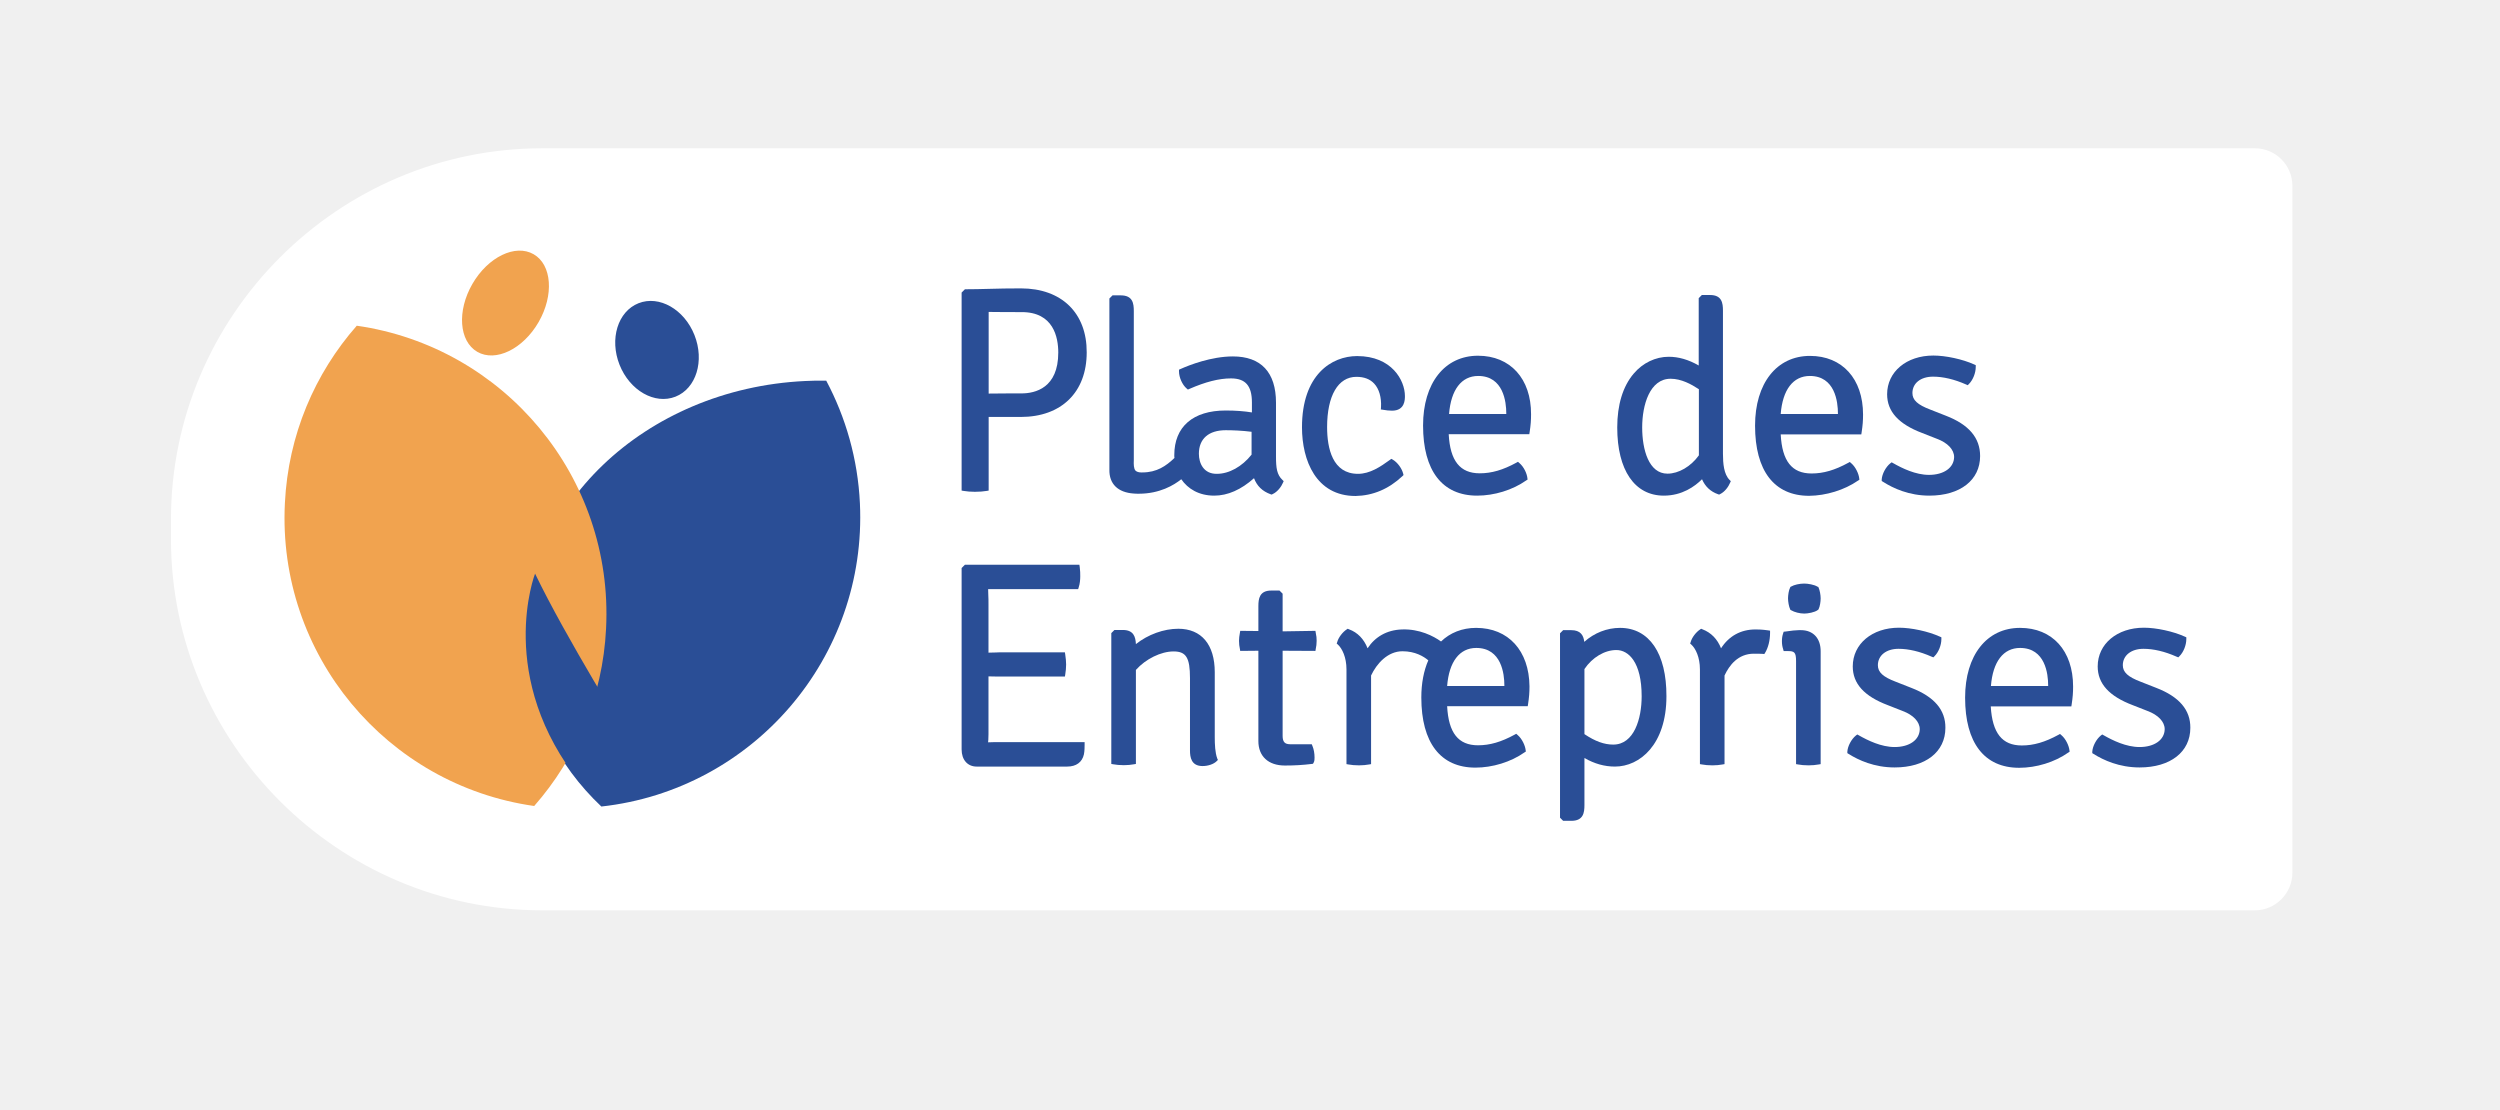
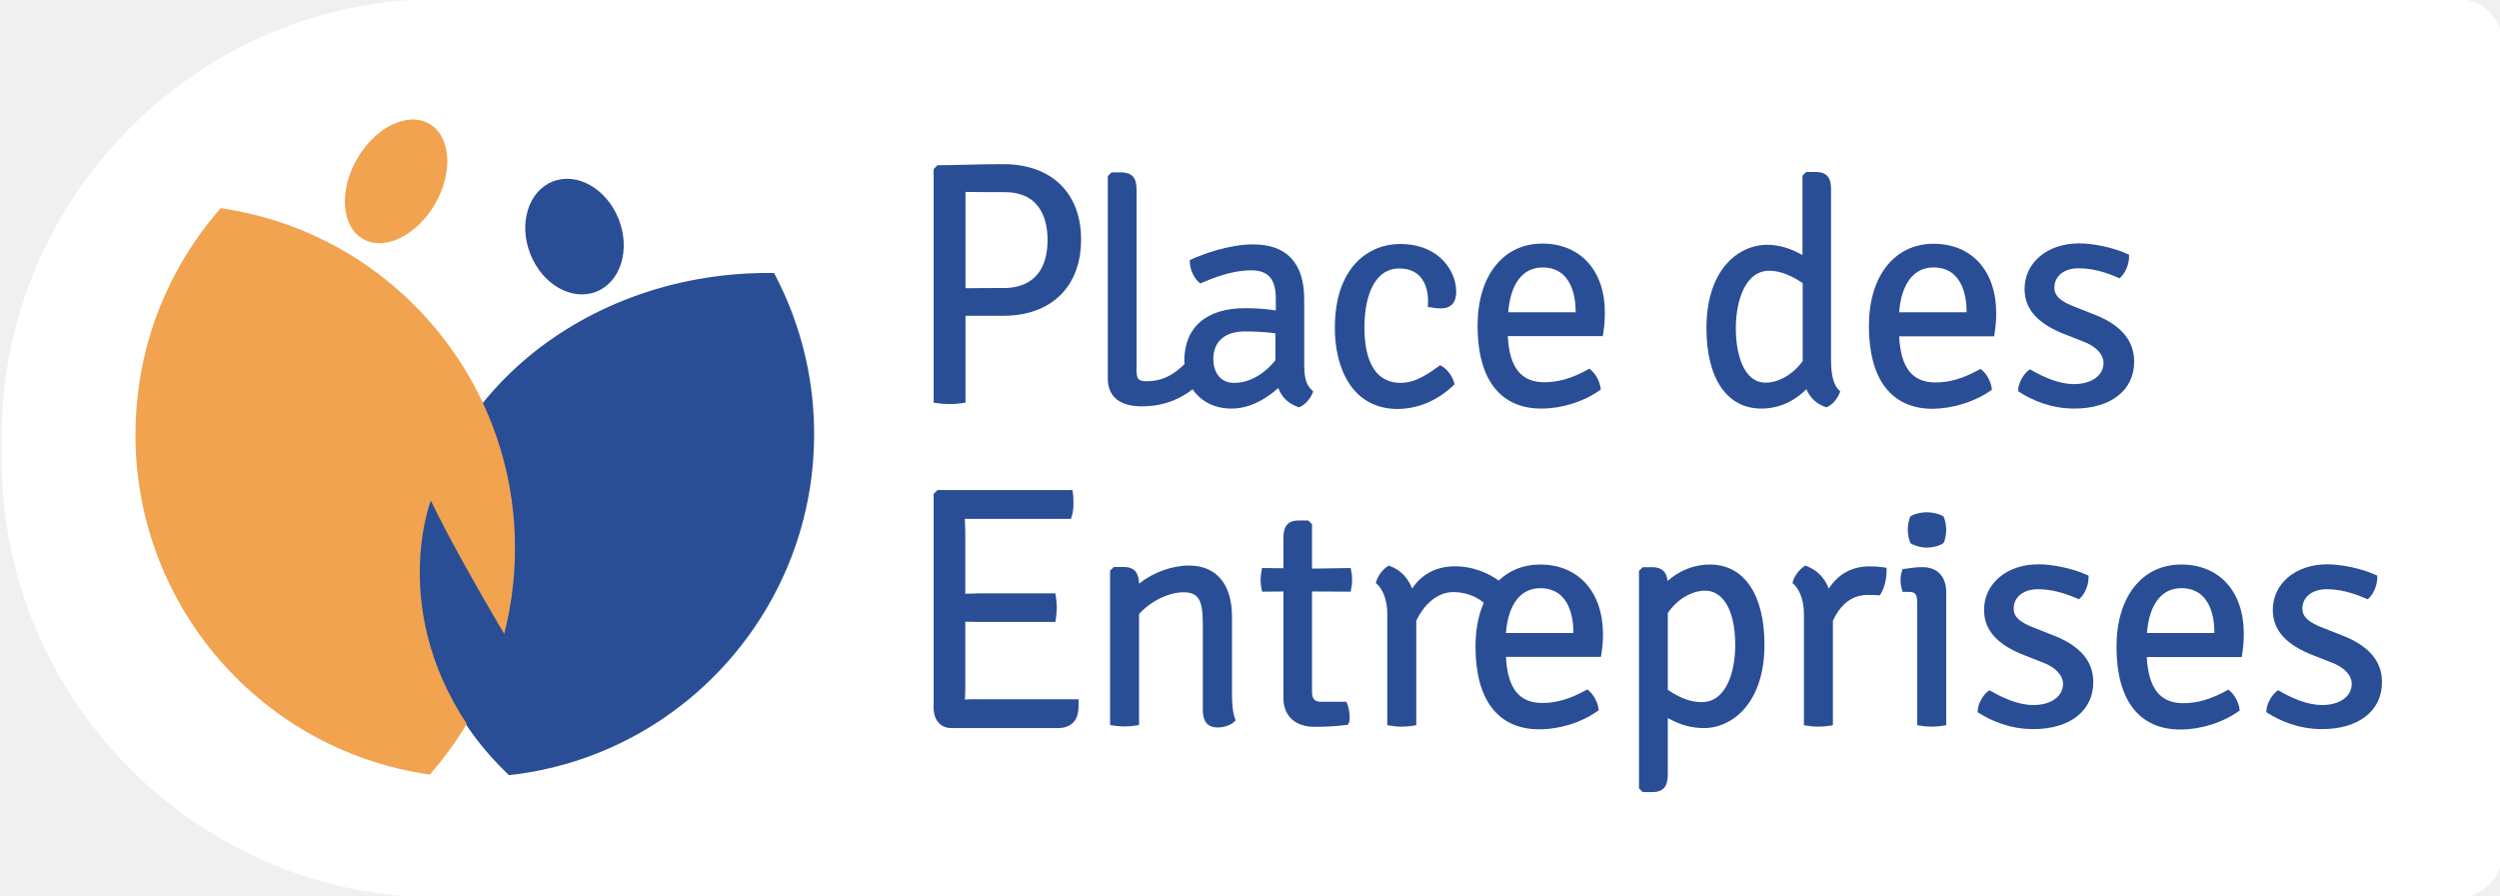
- <svg xmlns="http://www.w3.org/2000/svg" version="1.1" x="0px" y="0px" viewBox="0 0 1433 636" style="enable-background:new 0 0 1433 636;" xml:space="preserve">
+ <svg xmlns="http://www.w3.org/2000/svg" version="1.1" id="Calque_1" x="0px" y="0px" viewBox="0 0 1215.2 435.1" style="enable-background:new 0 0 1215.2 435.1;" xml:space="preserve">
  <style type="text/css">
- 	.st0{fill:#F2C2C2;}
- 	.st1{fill:none;stroke:#2A4E96;stroke-width:5;stroke-miterlimit:10;}
- 	.st2{fill:#2A4E96;}
- 	.st3{fill:none;stroke:#000000;stroke-width:1.005;stroke-miterlimit:10;}
- 	.st4{fill:none;stroke:#000000;stroke-width:1.005;stroke-miterlimit:10;stroke-dasharray:11.89,11.89;}
- 	.st5{fill:none;stroke:#000000;stroke-width:1.005;stroke-miterlimit:10;stroke-dasharray:11.667,11.667;}
- 	.st6{fill:#80B276;}
- 	.st7{fill-rule:evenodd;clip-rule:evenodd;fill:#FFFFFF;}
- 	.st8{fill:#FFFFFF;}
- 	.st9{fill:#F1A34F;}
- 	.st10{fill:#A5A5A5;}
- 	.st11{fill:none;stroke:#000000;stroke-width:2;stroke-miterlimit:10;}
- 	.st12{fill:none;stroke:#000000;stroke-width:2;stroke-miterlimit:10;stroke-dasharray:12.06,12.06;}
- 	.st13{fill:none;stroke:#000000;stroke-width:2;stroke-miterlimit:10;stroke-dasharray:12.37,12.37;}
- 	.st14{fill:none;stroke:#000000;stroke-width:0.25;stroke-miterlimit:10;}
- 	.st15{fill:none;stroke:#000000;stroke-width:0.274;stroke-miterlimit:10;}
- 	.st16{fill:none;stroke:#000000;stroke-width:0.273;stroke-miterlimit:10;}
+ 	.st0{fill:#FFFFFF;}
+ 	.st1{fill:#2A4E96;}
+ 	.st2{fill:#F1A34F;}
</style>
  <g id="encart">
</g>
-   <g id="Calque_1">
+   <g id="Calque_1_1_">
</g>
  <g id="Calque_3">
    <g>
-       <path class="st8" d="M1292.5,521.8H310.8C193.8,521.8,98,426,98,309v-11.2C98,180.8,193.8,85,310.8,85h981.7    c11.9,0,21.5,9.7,21.5,21.5v393.7C1314,512.1,1304.3,521.8,1292.5,521.8z" />
+       <path class="st0" d="M1195.3,436.3H213.6c-117,0-212.8-95.8-212.8-212.8v-11.2C0.8,95.3,96.6-0.5,213.6-0.5h981.7    c11.9,0,21.5,9.7,21.5,21.5v393.7C1216.8,426.6,1207.1,436.3,1195.3,436.3z" />
      <g>
        <g>
-           <path class="st2" d="M301.7,371.4c1.7,35.3,17.7,67,43,90.9c86.9-9.6,152.4-85.3,148.2-173.8c-1.2-25.4-8.1-49.2-19.3-70.3      c-4-0.1-8.1,0-12.2,0.2C369.4,222.8,297.9,291.3,301.7,371.4z" />
-           <path class="st9" d="M204.5,186.7c-24,27.3-39.3,62.6-41.2,101.7C158.9,375.3,221.7,450,306.2,462c24-27.3,39.3-62.6,41.2-101.7      C351.8,273.4,288.9,198.8,204.5,186.7z" />
-           <path class="st2" d="M333.2,449.6c-49.6-61.2-26.5-120.8-26.5-120.8c17.7,36.8,53.7,94.6,53.7,94.6L333.2,449.6z" />
-           <ellipse transform="matrix(0.5 -0.866 0.866 0.5 -5.5316 337.7358)" class="st9" cx="289.7" cy="173.7" rx="32.3" ry="21.9" />
-           <ellipse transform="matrix(0.9297 -0.3682 0.3682 0.9297 -47.3875 152.7536)" class="st2" cx="376.6" cy="200.6" rx="23.1" ry="28.8" />
+           <path class="st1" d="M204.5,285.9c1.7,35.3,17.7,67,43,90.9c86.9-9.6,152.4-85.3,148.2-173.8c-1.2-25.4-8.1-49.2-19.3-70.3      c-4-0.1-8.1,0-12.2,0.2C272.2,137.3,200.7,205.8,204.5,285.9z" />
+           <path class="st2" d="M107.3,101.2c-24,27.3-39.3,62.6-41.2,101.7c-4.4,86.9,58.4,161.6,142.9,173.6      c24-27.3,39.3-62.6,41.2-101.7C254.6,187.9,191.7,113.3,107.3,101.2z" />
+           <path class="st1" d="M236,364.1c-49.6-61.2-26.5-120.8-26.5-120.8c17.7,36.8,53.7,94.6,53.7,94.6L236,364.1z" />
+           <ellipse transform="matrix(0.5 -0.866 0.866 0.5 19.9281 210.8475)" class="st2" cx="192.6" cy="88.2" rx="32.3" ry="21.9" />
+           <ellipse transform="matrix(0.9297 -0.3682 0.3682 0.9297 -22.73 110.9708)" class="st1" cx="279.4" cy="115" rx="23.1" ry="28.8" />
        </g>
        <g>
-           <path class="st2" d="M953.7,284.1c10.5,0,17.8-5.3,21.9-9.4c1.8,4.2,4.9,7.1,9.2,8.6l0.6,0.2l0.6-0.3c2.7-1.3,4.8-4.3,5.7-6.5      l0.4-0.9l-0.7-0.7c-3.3-3.3-3.8-9.4-3.8-15v-82c0-4.4-0.6-9-7.4-9h-4.7l-1.8,1.8v38.6c-5.9-3.4-11.6-5-17.2-5      c-7.5,0-14.9,3.5-20.1,9.7c-6.2,7.3-9.4,17.9-9.4,30.8C927,269.5,937,284.1,953.7,284.1z M941.3,245c0-12.8,4.3-27.9,16.3-27.9      c6.1,0,11.8,3.1,16.2,6V261c-4.6,6.4-11.6,10.5-18,10.5C945.1,271.5,941.3,257.8,941.3,245z" />
-           <path class="st2" d="M1065,275.5l0.8-0.5l-0.1-0.9c-0.3-2.5-2-6.4-4.6-8.6l-0.8-0.7l-0.9,0.5c-7.7,4.2-14.2,6.1-21,6.1      c-11.3,0-16.9-7.1-17.7-22.4h46.2l0.2-1.3c0.6-3.9,0.8-6.6,0.8-10.1c0-20.4-11.9-33.6-30.4-33.6c-19.1,0-31.5,15.7-31.5,40      c0,25.9,11,40.2,31,40.2C1046.7,284.1,1057.2,280.9,1065,275.5z M1053.5,236.9v0.4h-32.8c1.1-13.9,7.1-21.8,16.7-21.8      C1051.9,215.5,1053.5,230.5,1053.5,236.9z" />
-           <path class="st2" d="M1105.9,284.1c17.7,0,29.1-8.9,29.1-22.7c0-10.4-6.4-18-19.6-23.1l-8.9-3.5c-7.4-2.8-10.3-5.5-10.3-9.5      c0-5.6,4.7-9.4,11.8-9.4c5.8,0,12.2,1.5,19,4.5l0.9,0.4l0.7-0.7c2.3-2.3,3.9-6.3,3.9-9.8v-1l-0.9-0.4c-6.6-3-16.3-5.1-23.4-5.1      c-15.4,0-26.5,9.3-26.5,22.2c0,9.9,6.6,17.1,20.1,22.2l8.4,3.3c6.2,2.3,9.9,6.2,9.9,10.5c-0.1,6.1-5.9,10.2-14.4,10.2      c-7.7,0-15.4-3.8-20.5-6.7l-0.9-0.5l-0.8,0.6c-2.6,2.1-4.7,6.1-4.9,9.2l0,0.9l0.8,0.5C1085.2,279.9,1094.3,284.1,1105.9,284.1z" />
-           <path class="st2" d="M649.9,282.9c1,0.1,2,0.1,2.9,0.1c11.9,0,20.1-4.9,24.3-8.3c3.8,5.5,10.1,9.4,18.9,9.4      c7.7,0,15.4-3.4,22.8-10c1.7,4.5,4.8,7.5,9.5,9.2l0.6,0.2l0.6-0.3c2.7-1.2,5-4.3,5.9-6.5l0.4-0.9l-0.7-0.7      c-3.2-3-3.7-6.9-3.7-13.4v-30.9c0-17.4-8.6-26.5-24.7-26.5c-12.4,0-25.1,5-30,7.2l-0.9,0.4v1c0,3.4,1.9,7.7,4.4,9.8l0.7,0.6      l0.9-0.4c9.2-4,16.9-6,23.8-6c8.3,0,12,4.2,12,13.8v5.7c-4.3-0.7-9.3-1.1-15-1.1c-18.8,0-29.5,9.3-29.5,25.6      c0,0.5,0,1.1,0.1,1.6c-4.8,4.6-10.1,8.3-18.4,8.3c-0.2,0-0.5,0-0.7,0c-1.5,0-2.5-0.4-3.2-1c-1.1-1.2-1.1-3.7-1-6      c0-0.6,0-1.3,0-1.9v-83.6c0-4.4-0.6-9-7.5-9h-4.7l-1.8,1.8v98C635.7,277.4,640.8,282.3,649.9,282.9z M687.2,260.1      c0-8.6,5.6-13.5,15.4-13.5c3.8,0,9.4,0.2,14.8,0.9v13.1c-5.5,6.9-12.9,11-19.9,11C689.9,271.7,687.2,265.5,687.2,260.1z" />
-           <path class="st2" d="M585.2,165.3c-6.7,0-12.8,0.1-19.4,0.3c-3.9,0.1-7.8,0.2-12.1,0.2l-0.6,0l-1.9,1.9v113.5l1.2,0.2      c1.7,0.3,4,0.5,6.4,0.5c2.6,0,5-0.2,6.7-0.5l1.2-0.2V239h18.4c23.3,0,37.8-14.2,37.8-37C623,179.4,608.5,165.3,585.2,165.3z       M606.6,202.1c0,20.3-13.2,23.4-21.1,23.4c-4.1,0-12.2,0-18.8,0.1v-46.8c6,0.1,13.9,0.1,18.8,0.1      C603.9,178.8,606.6,193.4,606.6,202.1z" />
-           <path class="st2" d="M803.9,272.9l0.6-0.6l-0.2-0.8c-0.7-2.9-3.2-6.4-5.9-8l-0.9-0.5l-0.8,0.6c-5.5,4-11.5,8-18.3,8      c-14.6,0-17.7-14.6-17.7-26.8c0-18,6.3-28.8,16.8-28.8c4.4,0,7.8,1.3,10.2,3.9c2.8,3,4.2,7.9,3.9,13.4l-0.1,1.4l1.4,0.2      c1.7,0.3,3.2,0.5,5,0.5c7.4,0,7.4-6.3,7.4-8.4c0-8.9-7.5-22.9-27.4-22.9c-14.6,0-31.6,10.7-31.6,40.8c0,19.1,8.1,39.4,30.7,39.4      C786.9,284.1,795.9,280.4,803.9,272.9z" />
-           <path class="st2" d="M847.2,203.9c-19.1,0-31.5,15.7-31.5,40c0,25.9,11,40.2,31,40.2c9.8,0,20.3-3.2,28.1-8.7l0.8-0.5l-0.1-0.9      c-0.3-2.6-2-6.4-4.6-8.6l-0.8-0.7l-0.9,0.5c-7.7,4.2-14.2,6.1-21,6.1c-11.3,0-17-7.1-17.8-22.4h46.2l0.2-1.3      c0.6-3.9,0.8-6.6,0.8-10.1C877.7,217.1,865.7,203.9,847.2,203.9z M863.4,236.9v0.4h-32.8c1.1-13.9,7.1-21.8,16.7-21.8      C861.8,215.5,863.4,230.5,863.4,236.9z" />
-           <path class="st2" d="M846.1,359.9c-8,0-14.9,2.8-20.1,7.8c-4.3-3.1-12.4-7.3-22.5-6.9c-8.5,0.3-15.3,4.2-19.6,10.8      c-2.1-5.3-5.7-9.1-10.7-10.9l-0.7-0.3l-0.6,0.4c-2.3,1.5-4.7,4.6-5.4,7.2l-0.3,0.9l0.7,0.6c2.4,2.2,4.9,7.2,4.9,14.2V438      l1.2,0.2c1.6,0.3,3.6,0.5,6,0.5c2.1,0,4.1-0.2,5.7-0.5l1.2-0.2v-50.8c3.2-6.8,9.5-13.9,18-13.9c7.3,0,12.2,3,14.8,5.2      c-2.6,6-4,13.1-4,21.3c0,25.9,11,40.2,31,40.2c9.8,0,20.3-3.2,28.1-8.7l0.8-0.5l-0.1-0.9c-0.3-2.5-2-6.4-4.6-8.6l-0.8-0.7      l-0.9,0.5c-7.7,4.2-14.2,6.1-21,6.1c-11.3,0-16.9-7.1-17.7-22.4h46.2l0.2-1.3c0.6-3.9,0.8-6.6,0.8-10.1      C876.5,373,864.6,359.9,846.1,359.9z M862.3,392.8v0.4h-32.8c1.1-13.9,7.1-21.8,16.7-21.8C860.7,371.4,862.3,386.4,862.3,392.8z      " />
-           <path class="st2" d="M566.4,425.5c0-0.5,0-0.9,0.1-1.3c0-1,0.1-2.1,0.1-3.3v-33.2c3.1,0.1,6.1,0.1,8.4,0.1h35.4l0.2-1.2      c0.3-1.7,0.5-4,0.5-5.7c0-1.6-0.2-3.8-0.5-5.7l-0.2-1.3h-35.4c-1.2,0-2.7,0-4.2,0.1c-1.3,0-2.7,0.1-4.2,0.1v-27.7      c0-2.2,0-3.7-0.1-5.2c0-1.1-0.1-2.2-0.1-3.5c2,0,4,0,5.8,0c1,0,1.9,0,2.7,0H618l0.3-1c0.7-2,0.9-4.5,0.9-6.3      c0-1.5,0-3.3-0.3-5.4l-0.2-1.3h-65.6l-1.9,1.9v104c0,5.9,3.4,9.8,8.6,9.8h51.9c5.2,0,8.6-2.5,9.6-7l0,0c0.4-1.9,0.4-4.4,0.4-5.5      v-1.5h-46.7C571.7,425.3,568.9,425.4,566.4,425.5z" />
-           <path class="st2" d="M696.3,422.5v-37.2c0-15.8-7.6-24.9-20.9-24.9c-8.3,0-17.4,3.3-24.3,8.8c-0.2-4.3-1.4-8.1-7.5-8.1h-4.8      l-1.8,1.8v75l1.2,0.2c1.6,0.3,3.6,0.5,6,0.5c2.1,0,4.1-0.2,5.7-0.5l1.2-0.2v-53.9c5.6-6.3,14.4-10.6,21.6-10.6      c7.2,0,9.4,3.6,9.4,15.3v41.5c0,3.8,0.7,8.9,7.2,8.9c3.2,0,6.4-1.1,8.1-2.8l0.7-0.7l-0.4-0.9      C696.5,431.4,696.3,426.7,696.3,422.5z" />
-           <path class="st2" d="M754,361.6l-18.8,0.3v-21.6l-1.8-1.8h-4.7c-6.8,0-7.4,4.7-7.4,9v14.2l-10.4-0.1l-0.2,1.2      c-0.3,1.7-0.5,3-0.5,4.5c0,1.9,0.2,3.2,0.5,4.6l0.2,1.2l10.4-0.1v51.8c0,8.7,5.7,14,15.2,14c5.7,0,10.4-0.3,15.3-0.9l0.8-0.1      l0.4-0.7c0.5-0.9,0.5-2,0.5-2.9c0-2.3-0.4-4.7-1.2-6.6l-0.4-1h-12.4c-3.1,0-4.3-1.4-4.3-4.8v-48.8l18.8,0.1l0.2-1.2      c0.3-1.4,0.5-2.8,0.5-4.6c0-1.5-0.1-2.8-0.5-4.5L754,361.6z" />
-           <path class="st2" d="M928.6,359.9c-7.5,0-14.8,2.9-20.5,8c-0.4-3.7-2.1-6.7-7.5-6.7H896l-1.8,1.8v105.7l1.8,1.8h4.7      c6.9,0,7.5-4.7,7.5-9v-27c5.8,3.3,11.5,4.9,17.5,4.9c14.2,0,29.5-12.6,29.5-40.3C955.3,374.5,945.3,359.9,928.6,359.9z       M941,399.1c0,12.8-4.3,27.7-16.3,27.7c-5.2,0-10.4-1.9-16.5-6v-37.3c4.5-6.7,11.6-10.9,18.3-10.9      C933.5,372.6,941,379.6,941,399.1z" />
-           <path class="st2" d="M1006.2,360.8c-8.4,0-15.2,3.8-19.7,10.8c-2.1-5.3-5.7-9-10.7-10.9l-0.7-0.3l-0.6,0.4      c-2.3,1.5-4.7,4.6-5.4,7.2l-0.3,0.9l0.7,0.6c2.4,2.2,4.9,7.2,4.9,14.2V438l1.2,0.2c1.6,0.3,3.6,0.5,6,0.5c2.1,0,4.1-0.2,5.7-0.5      l1.2-0.2v-50.8c2.7-5.8,7.7-12.5,16.8-12.5c1.7,0,3.4,0,5.1,0.1l0.9,0.1l0.5-0.8c1.7-2.8,2.8-7,2.8-11.3v-1.3l-1.3-0.2      C1009.9,360.8,1007.4,360.8,1006.2,360.8z" />
-           <path class="st2" d="M1032.3,361.2h-1.2c-1.7,0-4.3,0.3-7.7,0.8l-1,0.1l-0.3,0.9c-0.5,1.5-0.7,2.9-0.7,4.5      c0,1.7,0.2,3.1,0.7,4.6l0.3,1.1h2.5c3.6,0,4.6,0.7,4.6,5.7V438l1.2,0.2c1.6,0.3,3.6,0.5,6,0.5c2.1,0,4.1-0.2,5.7-0.5l1.2-0.2      v-64.5C1043.7,365.9,1039.3,361.2,1032.3,361.2z" />
-           <path class="st2" d="M1041.8,336.3c-1.8-1.2-5.6-1.8-7.6-1.8c-2.7,0-5.8,0.7-7.5,1.7l-0.4,0.2l-0.2,0.4      c-0.8,1.5-1.2,4.4-1.2,6.2c0,1.9,0.5,4.7,1.2,6.2l0.2,0.4l0.4,0.2c1.8,1.1,5,1.9,7.5,1.9c2.1,0,6-0.7,7.7-2l0.3-0.2l0.2-0.3      c0.8-1.5,1.2-4.4,1.2-6.2c0-1.9-0.5-4.7-1.2-6.2l-0.2-0.4L1041.8,336.3z" />
-           <path class="st2" d="M1095.6,394.3l-8.9-3.5c-7.4-2.8-10.3-5.5-10.3-9.5c0-5.6,4.8-9.4,11.8-9.4c5.8,0,12.2,1.5,19,4.5l1,0.4      l0.7-0.7c2.3-2.3,3.9-6.3,3.9-9.8v-1l-0.9-0.4c-6.6-3-16.3-5.1-23.4-5.1c-15.4,0-26.5,9.3-26.5,22.2c0,9.9,6.6,17.1,20.1,22.2      l8.4,3.3c6.2,2.3,9.9,6.2,9.9,10.5c-0.1,6.1-5.9,10.2-14.4,10.2c-7.7,0-15.4-3.8-20.5-6.7l-0.9-0.5l-0.8,0.6      c-2.6,2.1-4.7,6.1-4.9,9.2l0,0.9l0.8,0.5c5.6,3.5,14.6,7.7,26.3,7.7c17.7,0,29.1-8.9,29.1-22.7      C1115.2,407,1108.8,399.4,1095.6,394.3z" />
-           <path class="st2" d="M1157.9,359.9c-19.1,0-31.5,15.7-31.5,40c0,25.9,11,40.2,31,40.2c9.8,0,20.3-3.2,28.1-8.7l0.8-0.5l-0.1-0.9      c-0.3-2.5-2-6.4-4.6-8.6l-0.8-0.7l-0.9,0.5c-7.7,4.2-14.2,6.1-21,6.1c-11.3,0-16.9-7.1-17.8-22.4h46.2l0.2-1.3      c0.6-3.9,0.8-6.6,0.8-10.1C1188.3,373,1176.4,359.9,1157.9,359.9z M1174,392.8v0.4h-32.8c1.1-13.9,7.1-21.8,16.7-21.8      C1172.4,371.4,1174,386.4,1174,392.8z" />
-           <path class="st2" d="M1236,394.3l-8.9-3.5c-7.4-2.8-10.3-5.5-10.3-9.5c0-5.6,4.8-9.4,11.8-9.4c5.8,0,12.2,1.5,19,4.5l1,0.4      l0.7-0.7c2.3-2.3,3.9-6.3,3.9-9.8v-1l-0.9-0.4c-6.6-3-16.3-5.1-23.4-5.1c-15.4,0-26.5,9.3-26.5,22.2c0,9.9,6.6,17.1,20.1,22.2      l8.4,3.3c6.2,2.3,9.9,6.2,9.9,10.5c-0.1,6.1-5.9,10.2-14.4,10.2c-7.7,0-15.4-3.8-20.5-6.7l-0.9-0.5l-0.8,0.6      c-2.6,2.1-4.7,6.1-4.9,9.2l0,0.9l0.8,0.5c5.6,3.5,14.6,7.7,26.3,7.7c17.7,0,29.1-8.9,29.1-22.7      C1255.6,407,1249.2,399.4,1236,394.3z" />
+           <path class="st1" d="M856.5,198.6c10.5,0,17.8-5.3,21.9-9.4c1.8,4.2,4.9,7.1,9.2,8.6l0.6,0.2l0.6-0.3c2.7-1.3,4.8-4.3,5.7-6.5      l0.4-0.9l-0.7-0.7c-3.3-3.3-3.8-9.4-3.8-15v-82c0-4.4-0.6-9-7.4-9h-4.7l-1.8,1.8V124c-5.9-3.4-11.6-5-17.2-5      c-7.5,0-14.9,3.5-20.1,9.7c-6.2,7.3-9.4,17.9-9.4,30.8C829.8,184,839.8,198.6,856.5,198.6z M844.1,159.5      c0-12.8,4.3-27.9,16.3-27.9c6.1,0,11.8,3.1,16.2,6v37.9c-4.6,6.4-11.6,10.5-18,10.5C847.9,186,844.1,172.3,844.1,159.5z" />
+           <path class="st1" d="M967.8,190l0.8-0.5l-0.1-0.9c-0.3-2.5-2-6.4-4.6-8.6l-0.8-0.7l-0.9,0.5c-7.7,4.2-14.2,6.1-21,6.1      c-11.3,0-16.9-7.1-17.7-22.4h46.2l0.2-1.3c0.6-3.9,0.8-6.6,0.8-10.1c0-20.4-11.9-33.6-30.4-33.6c-19.1,0-31.5,15.7-31.5,40      c0,25.9,11,40.2,31,40.2C949.5,198.6,960,195.4,967.8,190z M956.3,151.4v0.4h-32.8c1.1-13.9,7.1-21.8,16.7-21.8      C954.7,130,956.3,145,956.3,151.4z" />
+           <path class="st1" d="M1008.7,198.6c17.7,0,29.1-8.9,29.1-22.7c0-10.4-6.4-18-19.6-23.1l-8.9-3.5c-7.4-2.8-10.3-5.5-10.3-9.5      c0-5.6,4.7-9.4,11.8-9.4c5.8,0,12.2,1.5,19,4.5l0.9,0.4l0.7-0.7c2.3-2.3,3.9-6.3,3.9-9.8v-1l-0.9-0.4c-6.6-3-16.3-5.1-23.4-5.1      c-15.4,0-26.5,9.3-26.5,22.2c0,9.9,6.6,17.1,20.1,22.2l8.4,3.3c6.2,2.3,9.9,6.2,9.9,10.5c-0.1,6.1-5.9,10.2-14.4,10.2      c-7.7,0-15.4-3.8-20.5-6.7l-0.9-0.5l-0.8,0.6c-2.6,2.1-4.7,6.1-4.9,9.2v0.9l0.8,0.5C988,194.4,997.1,198.6,1008.7,198.6z" />
+           <path class="st1" d="M552.7,197.4c1,0.1,2,0.1,2.9,0.1c11.9,0,20.1-4.9,24.3-8.3c3.8,5.5,10.1,9.4,18.9,9.4      c7.7,0,15.4-3.4,22.8-10c1.7,4.5,4.8,7.5,9.5,9.2l0.6,0.2l0.6-0.3c2.7-1.2,5-4.3,5.9-6.5l0.4-0.9l-0.7-0.7      c-3.2-3-3.7-6.9-3.7-13.4v-30.9c0-17.4-8.6-26.5-24.7-26.5c-12.4,0-25.1,5-30,7.2l-0.9,0.4v1c0,3.4,1.9,7.7,4.4,9.8l0.7,0.6      l0.9-0.4c9.2-4,16.9-6,23.8-6c8.3,0,12,4.2,12,13.8v5.7c-4.3-0.7-9.3-1.1-15-1.1c-18.8,0-29.5,9.3-29.5,25.6      c0,0.5,0,1.1,0.1,1.6c-4.8,4.6-10.1,8.3-18.4,8.3c-0.2,0-0.5,0-0.7,0c-1.5,0-2.5-0.4-3.2-1c-1.1-1.2-1.1-3.7-1-6      c0-0.6,0-1.3,0-1.9V92.8c0-4.4-0.6-9-7.5-9h-4.7l-1.8,1.8v98C538.5,191.9,543.6,196.8,552.7,197.4z M590,174.6      c0-8.6,5.6-13.5,15.4-13.5c3.8,0,9.4,0.2,14.8,0.9v13.1c-5.5,6.9-12.9,11-19.9,11C592.7,186.2,590,180,590,174.6z" />
+           <path class="st1" d="M488,79.8c-6.7,0-12.8,0.1-19.4,0.3c-3.9,0.1-7.8,0.2-12.1,0.2h-0.6l-1.9,1.9v113.5l1.2,0.2      c1.7,0.3,4,0.5,6.4,0.5c2.6,0,5-0.2,6.7-0.5l1.2-0.2v-42.2h18.4c23.3,0,37.8-14.2,37.8-37C525.8,93.9,511.3,79.8,488,79.8z       M509.4,116.6c0,20.3-13.2,23.4-21.1,23.4c-4.1,0-12.2,0-18.8,0.1V93.3c6,0.1,13.9,0.1,18.8,0.1      C506.7,93.3,509.4,107.9,509.4,116.6z" />
+           <path class="st1" d="M706.7,187.4l0.6-0.6l-0.2-0.8c-0.7-2.9-3.2-6.4-5.9-8l-0.9-0.5l-0.8,0.6c-5.5,4-11.5,8-18.3,8      c-14.6,0-17.7-14.6-17.7-26.8c0-18,6.3-28.8,16.8-28.8c4.4,0,7.8,1.3,10.2,3.9c2.8,3,4.2,7.9,3.9,13.4l-0.1,1.4l1.4,0.2      c1.7,0.3,3.2,0.5,5,0.5c7.4,0,7.4-6.3,7.4-8.4c0-8.9-7.5-22.9-27.4-22.9c-14.6,0-31.6,10.7-31.6,40.8c0,19.1,8.1,39.4,30.7,39.4      C689.7,198.6,698.7,194.9,706.7,187.4z" />
+           <path class="st1" d="M750,118.4c-19.1,0-31.5,15.7-31.5,40c0,25.9,11,40.2,31,40.2c9.8,0,20.3-3.2,28.1-8.7l0.8-0.5l-0.1-0.9      c-0.3-2.6-2-6.4-4.6-8.6l-0.8-0.7l-0.9,0.5c-7.7,4.2-14.2,6.1-21,6.1c-11.3,0-17-7.1-17.8-22.4h46.2l0.2-1.3      c0.6-3.9,0.8-6.6,0.8-10.1C780.5,131.6,768.5,118.4,750,118.4z M766.2,151.4v0.4h-32.8c1.1-13.9,7.1-21.8,16.7-21.8      C764.6,130,766.2,145,766.2,151.4z" />
+           <path class="st1" d="M748.9,274.4c-8,0-14.9,2.8-20.1,7.8c-4.3-3.1-12.4-7.3-22.5-6.9c-8.5,0.3-15.3,4.2-19.6,10.8      c-2.1-5.3-5.7-9.1-10.7-10.9l-0.7-0.3l-0.6,0.4c-2.3,1.5-4.7,4.6-5.4,7.2l-0.3,0.9l0.7,0.6c2.4,2.2,4.9,7.2,4.9,14.2v54.3      l1.2,0.2c1.6,0.3,3.6,0.5,6,0.5c2.1,0,4.1-0.2,5.7-0.5l1.2-0.2v-50.8c3.2-6.8,9.5-13.9,18-13.9c7.3,0,12.2,3,14.8,5.2      c-2.6,6-4,13.1-4,21.3c0,25.9,11,40.2,31,40.2c9.8,0,20.3-3.2,28.1-8.7l0.8-0.5l-0.1-0.9c-0.3-2.5-2-6.4-4.6-8.6l-0.8-0.7      l-0.9,0.5c-7.7,4.2-14.2,6.1-21,6.1c-11.3,0-16.9-7.1-17.7-22.4h46.2l0.2-1.3c0.6-3.9,0.8-6.6,0.8-10.1      C779.3,287.5,767.4,274.4,748.9,274.4z M765.1,307.3v0.4h-32.8c1.1-13.9,7.1-21.8,16.7-21.8      C763.5,285.9,765.1,300.9,765.1,307.3z" />
+           <path class="st1" d="M469.2,340c0-0.5,0-0.9,0.1-1.3c0-1,0.1-2.1,0.1-3.3v-33.2c3.1,0.1,6.1,0.1,8.4,0.1h35.4l0.2-1.2      c0.3-1.7,0.5-4,0.5-5.7c0-1.6-0.2-3.8-0.5-5.7l-0.2-1.3h-35.4c-1.2,0-2.7,0-4.2,0.1c-1.3,0-2.7,0.1-4.2,0.1v-27.7      c0-2.2,0-3.7-0.1-5.2c0-1.1-0.1-2.2-0.1-3.5c2,0,4,0,5.8,0c1,0,1.9,0,2.7,0h43.1l0.3-1c0.7-2,0.9-4.5,0.9-6.3      c0-1.5,0-3.3-0.3-5.4l-0.2-1.3h-65.6l-1.9,1.9v104c0,5.9,3.4,9.8,8.6,9.8h51.9c5.2,0,8.6-2.5,9.6-7l0,0c0.4-1.9,0.4-4.4,0.4-5.5      v-1.5h-46.7C474.5,339.8,471.7,339.9,469.2,340z" />
+           <path class="st1" d="M599.1,337v-37.2c0-15.8-7.6-24.9-20.9-24.9c-8.3,0-17.4,3.3-24.3,8.8c-0.2-4.3-1.4-8.1-7.5-8.1h-4.8      l-1.8,1.8v75l1.2,0.2c1.6,0.3,3.6,0.5,6,0.5c2.1,0,4.1-0.2,5.7-0.5l1.2-0.2v-53.9c5.6-6.3,14.4-10.6,21.6-10.6      c7.2,0,9.4,3.6,9.4,15.3v41.5c0,3.8,0.7,8.9,7.2,8.9c3.2,0,6.4-1.1,8.1-2.8l0.7-0.7l-0.4-0.9C599.3,345.9,599.1,341.2,599.1,337      z" />
+           <path class="st1" d="M656.8,276.1l-18.8,0.3v-21.6l-1.8-1.8h-4.7c-6.8,0-7.4,4.7-7.4,9v14.2l-10.4-0.1l-0.2,1.2      c-0.3,1.7-0.5,3-0.5,4.5c0,1.9,0.2,3.2,0.5,4.6l0.2,1.2l10.4-0.1v51.8c0,8.7,5.7,14,15.2,14c5.7,0,10.4-0.3,15.3-0.9l0.8-0.1      l0.4-0.7c0.5-0.9,0.5-2,0.5-2.9c0-2.3-0.4-4.7-1.2-6.6l-0.4-1h-12.4c-3.1,0-4.3-1.4-4.3-4.8v-48.8l18.8,0.1l0.2-1.2      c0.3-1.4,0.5-2.8,0.5-4.6c0-1.5-0.1-2.8-0.5-4.5L656.8,276.1z" />
+           <path class="st1" d="M831.4,274.4c-7.5,0-14.8,2.9-20.5,8c-0.4-3.7-2.1-6.7-7.5-6.7h-4.6l-1.8,1.8v105.7l1.8,1.8h4.7      c6.9,0,7.5-4.7,7.5-9v-27c5.8,3.3,11.5,4.9,17.5,4.9c14.2,0,29.5-12.6,29.5-40.3C858.1,289,848.1,274.4,831.4,274.4z       M843.8,313.6c0,12.8-4.3,27.7-16.3,27.7c-5.2,0-10.4-1.9-16.5-6V298c4.5-6.7,11.6-10.9,18.3-10.9      C836.3,287.1,843.8,294.1,843.8,313.6z" />
+           <path class="st1" d="M909,275.3c-8.4,0-15.2,3.8-19.7,10.8c-2.1-5.3-5.7-9-10.7-10.9l-0.7-0.3l-0.6,0.4      c-2.3,1.5-4.7,4.6-5.4,7.2l-0.3,0.9l0.7,0.6c2.4,2.2,4.9,7.2,4.9,14.2v54.3l1.2,0.2c1.6,0.3,3.6,0.5,6,0.5      c2.1,0,4.1-0.2,5.7-0.5l1.2-0.2v-50.8c2.7-5.8,7.7-12.5,16.8-12.5c1.7,0,3.4,0,5.1,0.1l0.9,0.1l0.5-0.8c1.7-2.8,2.8-7,2.8-11.3      V276l-1.3-0.2C912.7,275.3,910.2,275.3,909,275.3z" />
+           <path class="st1" d="M935.1,275.7h-1.2c-1.7,0-4.3,0.3-7.7,0.8l-1,0.1l-0.3,0.9c-0.5,1.5-0.7,2.9-0.7,4.5c0,1.7,0.2,3.1,0.7,4.6      l0.3,1.1h2.5c3.6,0,4.6,0.7,4.6,5.7v59.1l1.2,0.2c1.6,0.3,3.6,0.5,6,0.5c2.1,0,4.1-0.2,5.7-0.5l1.2-0.2V288      C946.5,280.4,942.1,275.7,935.1,275.7z" />
+           <path class="st1" d="M944.6,250.8c-1.8-1.2-5.6-1.8-7.6-1.8c-2.7,0-5.8,0.7-7.5,1.7l-0.4,0.2l-0.2,0.4c-0.8,1.5-1.2,4.4-1.2,6.2      c0,1.9,0.5,4.7,1.2,6.2l0.2,0.4l0.4,0.2c1.8,1.1,5,1.9,7.5,1.9c2.1,0,6-0.7,7.7-2l0.3-0.2l0.2-0.3c0.8-1.5,1.2-4.4,1.2-6.2      c0-1.9-0.5-4.7-1.2-6.2l-0.2-0.4L944.6,250.8z" />
+           <path class="st1" d="M998.4,308.8l-8.9-3.5c-7.4-2.8-10.3-5.5-10.3-9.5c0-5.6,4.8-9.4,11.8-9.4c5.8,0,12.2,1.5,19,4.5l1,0.4      l0.7-0.7c2.3-2.3,3.9-6.3,3.9-9.8v-1l-0.9-0.4c-6.6-3-16.3-5.1-23.4-5.1c-15.4,0-26.5,9.3-26.5,22.2c0,9.9,6.6,17.1,20.1,22.2      l8.4,3.3c6.2,2.3,9.9,6.2,9.9,10.5c-0.1,6.1-5.9,10.2-14.4,10.2c-7.7,0-15.4-3.8-20.5-6.7l-0.9-0.5l-0.8,0.6      c-2.6,2.1-4.7,6.1-4.9,9.2v0.9l0.8,0.5c5.6,3.5,14.6,7.7,26.3,7.7c17.7,0,29.1-8.9,29.1-22.7      C1018,321.5,1011.6,313.9,998.4,308.8z" />
+           <path class="st1" d="M1060.7,274.4c-19.1,0-31.5,15.7-31.5,40c0,25.9,11,40.2,31,40.2c9.8,0,20.3-3.2,28.1-8.7l0.8-0.5l-0.1-0.9      c-0.3-2.5-2-6.4-4.6-8.6l-0.8-0.7l-0.9,0.5c-7.7,4.2-14.2,6.1-21,6.1c-11.3,0-16.9-7.1-17.8-22.4h46.2l0.2-1.3      c0.6-3.9,0.8-6.6,0.8-10.1C1091.1,287.5,1079.2,274.4,1060.7,274.4z M1076.8,307.3v0.4H1044c1.1-13.9,7.1-21.8,16.7-21.8      C1075.2,285.9,1076.8,300.9,1076.8,307.3z" />
+           <path class="st1" d="M1138.8,308.8l-8.9-3.5c-7.4-2.8-10.3-5.5-10.3-9.5c0-5.6,4.8-9.4,11.8-9.4c5.8,0,12.2,1.5,19,4.5l1,0.4      l0.7-0.7c2.3-2.3,3.9-6.3,3.9-9.8v-1l-0.9-0.4c-6.6-3-16.3-5.1-23.4-5.1c-15.4,0-26.5,9.3-26.5,22.2c0,9.9,6.6,17.1,20.1,22.2      l8.4,3.3c6.2,2.3,9.9,6.2,9.9,10.5c-0.1,6.1-5.9,10.2-14.4,10.2c-7.7,0-15.4-3.8-20.5-6.7l-0.9-0.5l-0.8,0.6      c-2.6,2.1-4.7,6.1-4.9,9.2v0.9l0.8,0.5c5.6,3.5,14.6,7.7,26.3,7.7c17.7,0,29.1-8.9,29.1-22.7      C1158.4,321.5,1152,313.9,1138.8,308.8z" />
        </g>
      </g>
    </g>
  </g>
</svg>
